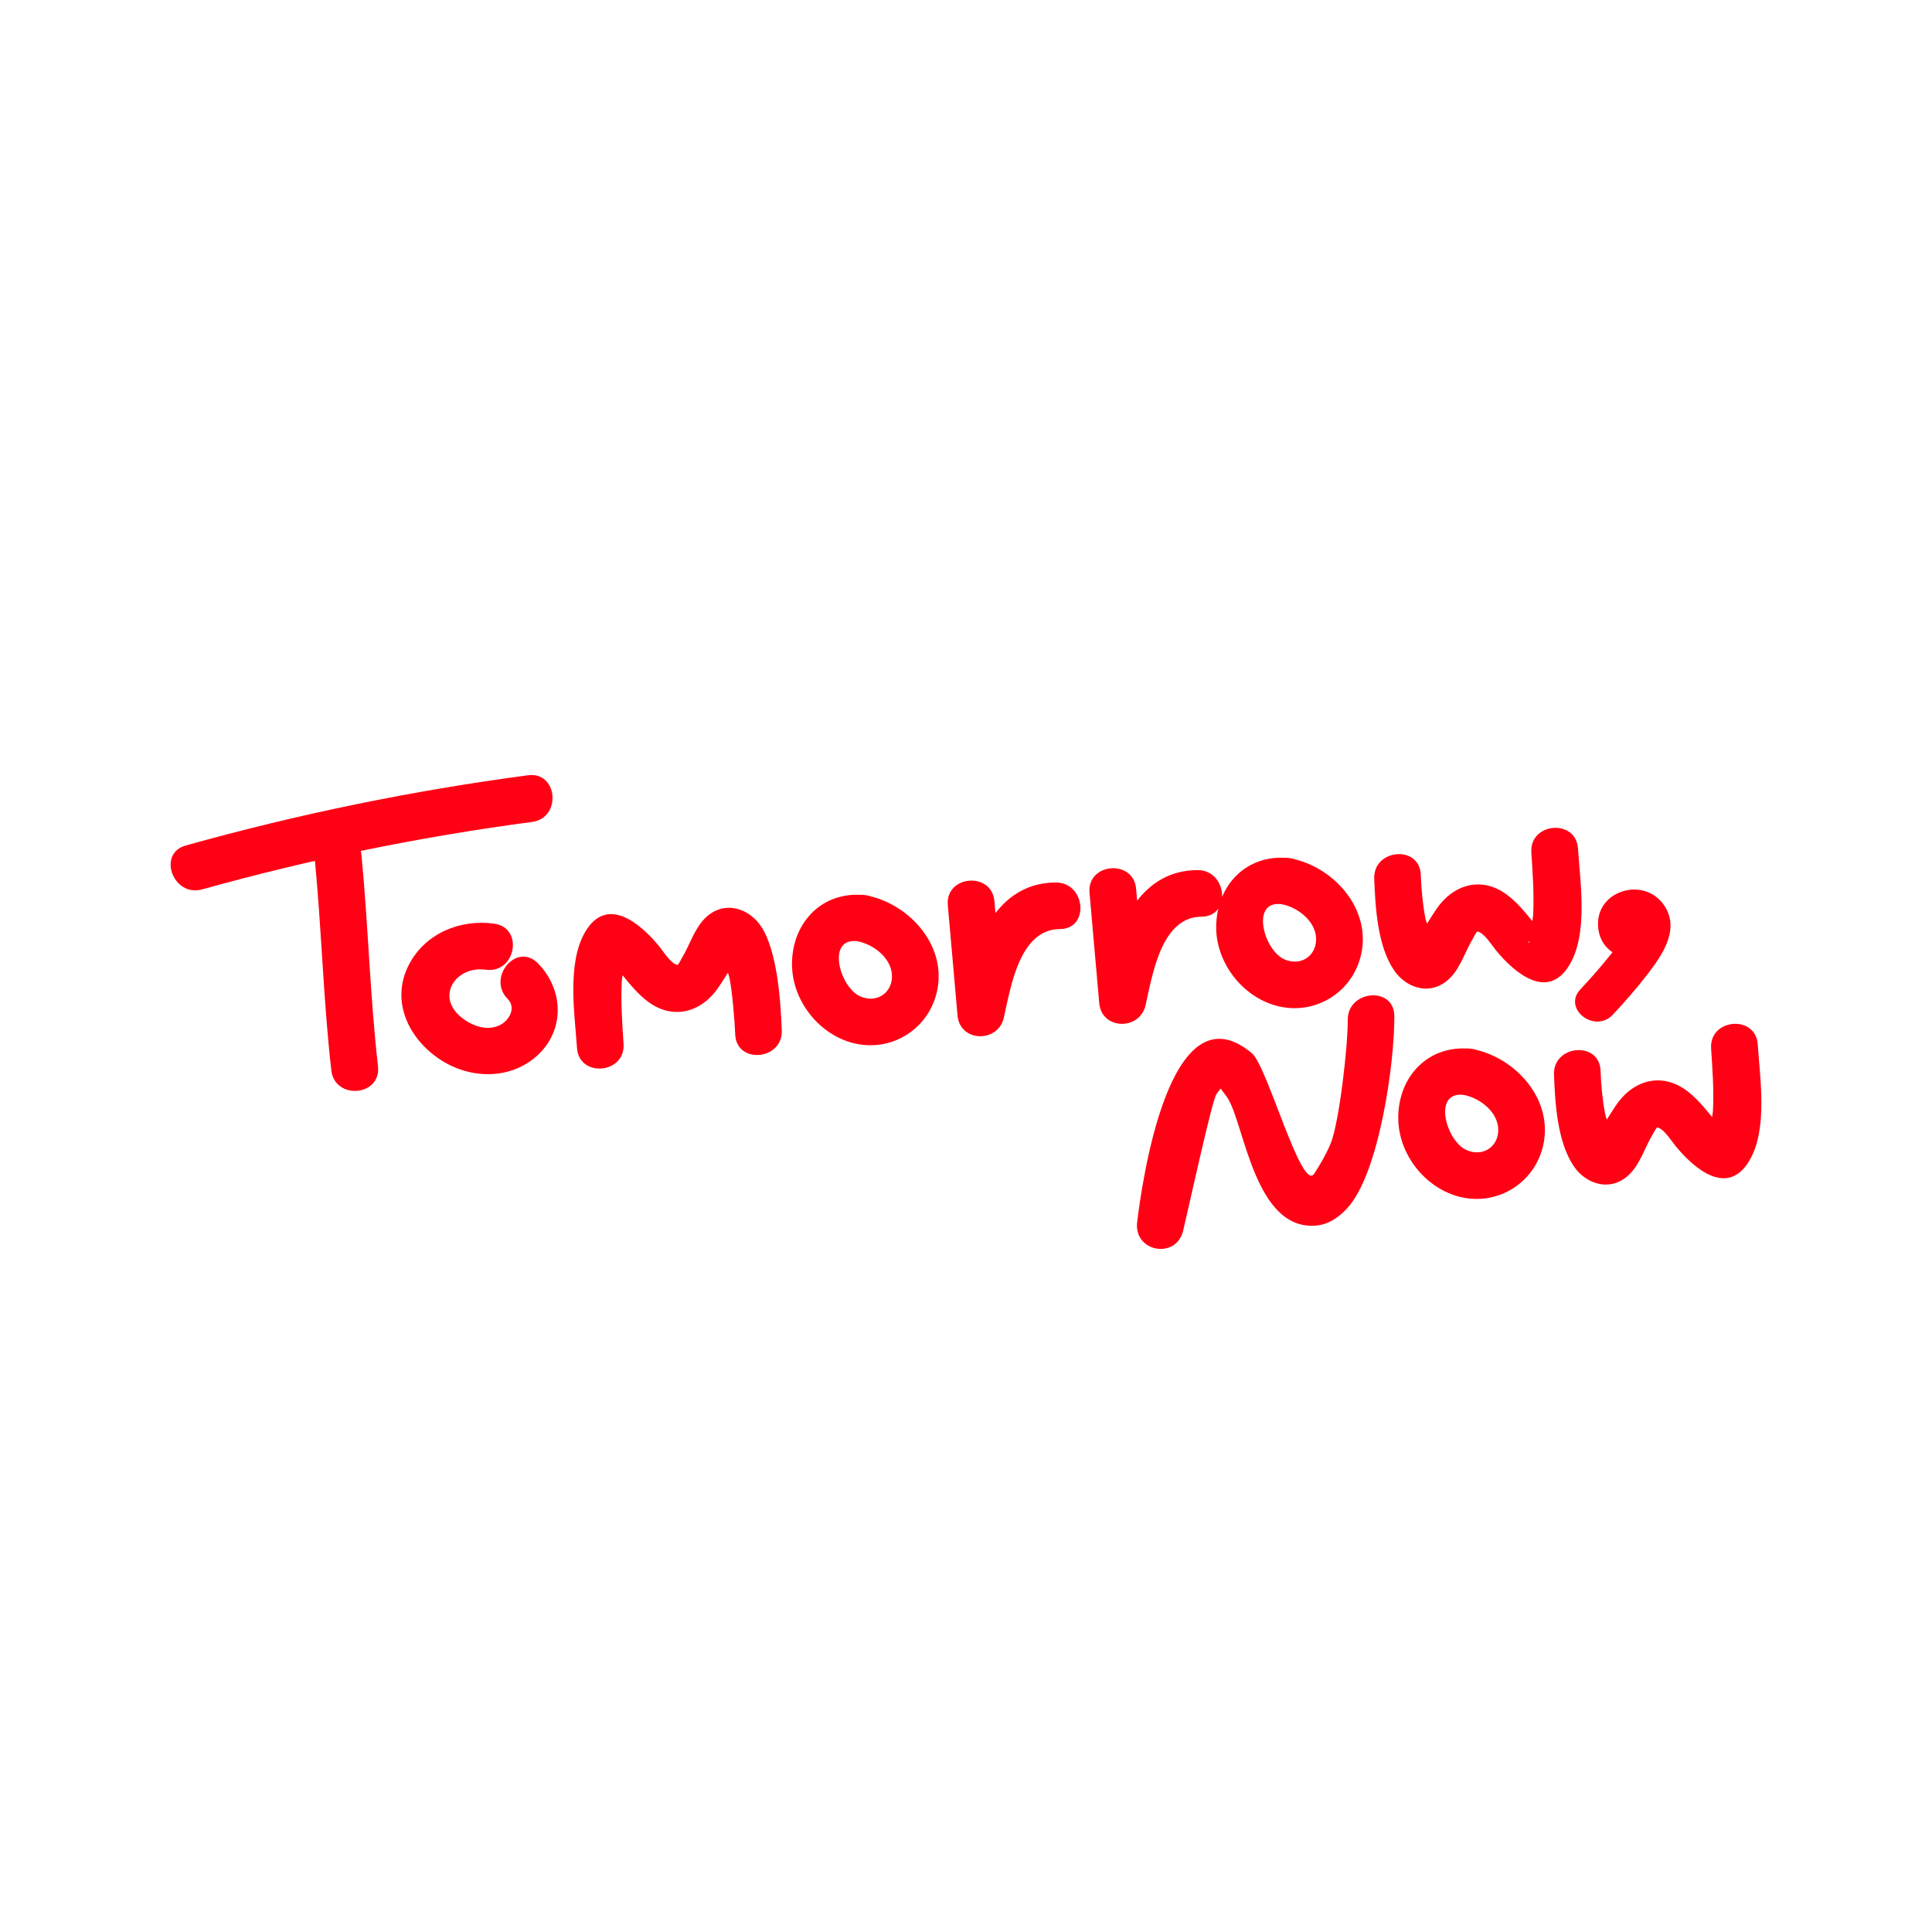
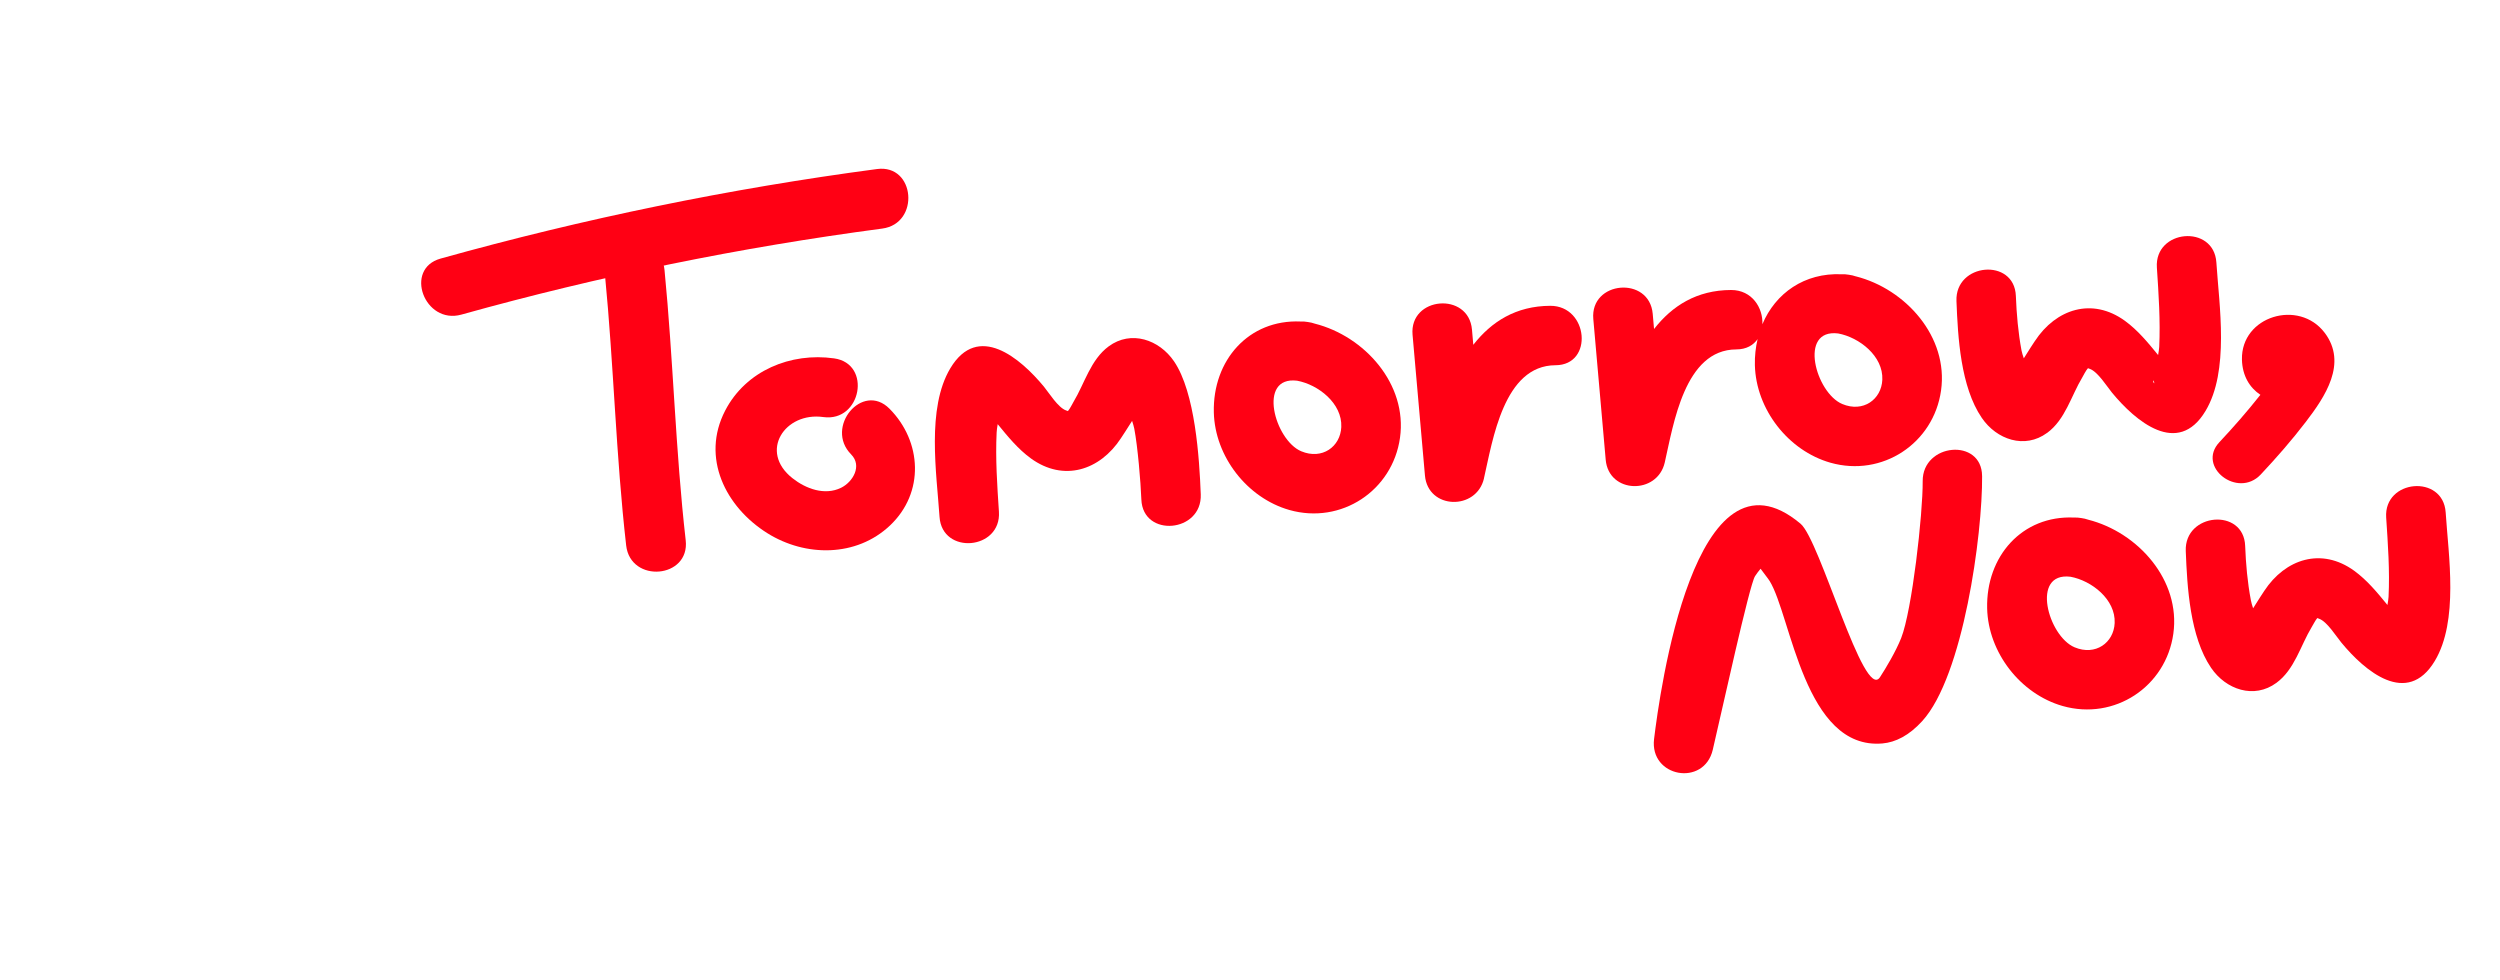
- <svg xmlns="http://www.w3.org/2000/svg" id="Layer_1" viewBox="0 0 1080 1080">
+ <svg xmlns="http://www.w3.org/2000/svg" id="Layer_1" viewBox="-89.2 359.3 1095.6 429.4">
  <path d="M283.81,558.45c4.94,4.99.75,12.07-4.39,14.6-7.2,3.54-15.49.44-21.35-4.2-14.86-11.75-3.26-29.14,13.53-26.78,16.64,2.34,21.41-23.37,4.73-25.72-18.97-2.67-38.63,5.33-47.73,22.89-10.68,20.6.13,42.25,18.53,53.75,16.65,10.41,38.95,10.54,53.71-3.41,15.21-14.38,14.01-36.81-.22-51.16-11.86-11.96-28.58,8.16-16.81,20.02Z" fill="#ff0014" />
  <path d="M724.09,480.42c-.92-.32-1.91-.57-3.01-.71-1.13-.21-2.2-.26-3.22-.22-16.25-.72-28.99,8.29-34.71,21.9.33-7.11-4.5-15.03-13.74-15-15.05.05-25.82,6.96-33.74,17.09-.2-2.22-.39-4.43-.58-6.65-1.47-16.76-27.52-14.51-26.04,2.27,1.81,20.55,3.62,41.1,5.43,61.66,1.32,14.99,22.62,15.44,25.88,1.23,3.85-16.81,8.68-49.49,31.34-49.56,4.43-.01,7.49-1.85,9.35-4.52-.85,3.62-1.29,7.44-1.19,11.43.48,19.29,14.59,37.48,33.12,42.74,22.69,6.43,45.21-8.45,48.47-31.67,3.3-23.49-15.52-44.47-37.35-50ZM735.71,525.72c-.38,8.62-8.39,14.49-17.57,10.63-11.58-4.87-19.38-33.05-1.8-30.92,9.25,1.71,19.83,9.91,19.37,20.29Z" fill="#ff0014" />
  <path d="M825.9,587.04c-.92-.32-1.91-.57-3.01-.71-1.13-.21-2.2-.26-3.22-.22-22.68-1-38.58,16.95-38.02,39.86.48,19.29,14.59,37.48,33.12,42.74,22.69,6.43,45.21-8.45,48.47-31.67,3.3-23.49-15.52-44.47-37.35-50ZM837.53,632.34c-.38,8.62-8.39,14.49-17.57,10.63-11.58-4.87-19.38-33.05-1.8-30.92,9.25,1.71,19.83,9.91,19.37,20.29Z" fill="#ff0014" />
  <path d="M524.34,551.13c3.3-23.49-15.52-44.47-37.35-50-.92-.32-1.91-.57-3.01-.71-1.13-.21-2.2-.26-3.22-.22-22.68-1-38.58,16.95-38.01,39.86.48,19.29,14.59,37.48,33.12,42.74,22.69,6.43,45.21-8.45,48.47-31.67ZM498.61,546.43c-.38,8.62-8.39,14.49-17.57,10.63-11.58-4.87-19.38-33.05-1.8-30.92,9.25,1.71,19.83,9.91,19.37,20.29Z" fill="#ff0014" />
  <path d="M561.13,568.92c3.85-16.81,8.68-49.49,31.34-49.56,16.82-.05,14.45-26.09-2.27-26.04-15.05.05-25.82,6.96-33.74,17.09-.2-2.22-.39-4.43-.58-6.65-1.47-16.76-27.52-14.51-26.04,2.27,1.81,20.55,3.62,41.1,5.43,61.66,1.32,14.99,22.62,15.44,25.88,1.23Z" fill="#ff0014" />
  <path d="M807.93,549.02c7.98-5.85,10.54-16.25,15.41-24.32.49-.85,1.59-3.08,2.49-4.04.15.06.36.14.76.28,3.51,1.2,7.55,7.72,9.75,10.41,10.32,12.53,28.88,28.3,41,8.06,10.53-17.54,6-46.11,4.76-65.12-1.12-16.81-27.18-14.53-26.07,2.28.76,11.51,1.57,23.22,1.03,34.73-.06.92-.23,2.19-.49,3.59-4.4-5.4-8.91-10.9-14.56-15-14.3-10.36-30.16-5.26-39.42,8.84-.65,1-2.76,4.13-4.88,7.61-.43-1.26-.81-2.45-1.01-3.49-1.46-7.87-2.15-15.84-2.47-23.88-.66-16.81-26.69-14.5-26.03,2.27.62,15.9,1.81,37.58,11.1,51.18,6.48,9.53,18.81,13.82,28.63,6.58ZM854.71,526.11c0,.1-.01.25.03.35.6,2.02-.91-.38-.03-.35Z" fill="#ff0014" />
-   <path d="M982.59,583.83c1.24,19,5.77,47.54-4.76,65.12-12.12,20.21-30.68,4.47-41-8.1-2.2-2.65-6.24-9.2-9.75-10.41-.39-.11-.61-.19-.76-.28-.86.99-1.96,3.22-2.49,4.04-4.87,8.07-7.43,18.5-15.41,24.35-9.82,7.24-22.15,2.95-28.63-6.58-9.26-13.64-10.48-35.27-11.1-51.18-.66-16.78,25.41-19.09,26.03-2.27.31,8,1.01,15.97,2.51,23.87.2,1.03.55,2.23.97,3.49,2.15-3.48,4.23-6.61,4.88-7.61,9.25-14.1,25.12-19.2,39.42-8.84,5.65,4.1,10.17,9.6,14.57,15,.26-1.39.43-2.67.49-3.58.57-11.55-.28-23.23-1.04-34.73-1.12-16.81,24.95-19.08,26.07-2.28Z" fill="#ff0014" />
+   <path d="M982.59,583.83c1.24,19,5.77,47.54-4.76,65.12-12.12,20.21-30.68,4.47-41,-8.1-2.2,-2.65-6.24,-9.2-9.75,-10.41-.39-.11-.61-.19-.76-.28-.86,.99-1.96,3.22-2.49,4.04-4.87,8.07-7.43,18.5-15.41,24.35-9.82,7.24-22.15,2.95-28.63,-6.58-9.26,-13.64-10.48,-35.27-11.1,-51.18-.66,-16.78,25.41,-19.09,26.03,-2.27,.31,8,1.01,15.97,2.51,23.87,.2,1.03,.55,2.23,.97,3.49,2.15,-3.48,4.23,-6.61,4.88,-7.61,9.25,-14.1,25.12,-19.2,39.42,-8.84,5.65,4.1,10.17,9.6,14.57,15,.26,-1.39,.43,-2.67,.49,-3.58,.57,-11.55-.28,-23.23-1.04,-34.73-1.12,-16.81,24.95,-19.08,26.07,-2.28Z" fill="#ff0014" />
  <path d="M437.02,575.94c.66,16.81-25.37,19.12-26.03,2.27-.31-8-1.6-23.1-3.09-31-.19-1-.58-2.23-.97-3.46-2.15,3.48-4.26,6.61-4.91,7.62-9.22,14.1-25.11,19.2-39.42,8.84-5.65-4.1-10.13-9.6-14.57-15.03-.23,1.42-.43,2.67-.46,3.62-.57,11.52.24,23.23,1,34.74,1.12,16.81-24.91,19.08-26.03,2.27-1.27-19-5.77-47.57,4.73-65.11,12.12-20.24,30.68-4.47,41.03,8.06,2.2,2.68,6.2,9.21,9.71,10.41.4.14.62.23.8.28.86-.95,1.96-3.22,2.45-4.04,4.87-8.07,7.47-18.47,15.41-24.32,9.82-7.24,22.15-2.95,28.63,6.55,9.29,13.64,11.11,42.43,11.72,58.3Z" fill="#ff0014" />
-   <path d="M779.44,567.89c.21,25.56-8.26,87.76-26.26,107.44-5.78,6.33-11.69,9.28-17.42,9.78-34.21,2.96-39.98-55.82-49.41-71.16-.73-1.19-2.81-3.71-3.99-5.41-.84,1-1.77,2.23-2.44,3.27-2.45,3.79-14.43,58.69-18.52,76.09-3.86,16.32-27.75,11.99-25.72-4.73,2.45-20.07,17.72-133.39,64.21-94.34,8.53,7.17,27.74,78.04,34.79,67.25,2.53-3.87,6.96-11.29,9.29-17.16,4.76-12.03,9.53-54.44,9.43-68.75-.13-16.73,25.9-19.09,26.03-2.27Z" fill="#ff0014" />
-   <path d="M295.15,433.38c-64.6,8.56-128.51,21.72-191.27,39.24-16.21,4.53-7.04,29.07,9.13,24.55,60.54-16.9,122.11-29.44,184.42-37.7,16.66-2.21,14.47-28.31-2.28-26.09h0Z" fill="#ff0014" />
-   <path d="M211.3,596.06c-4.49-39.34-5.43-79.01-9.28-118.42-1.64-16.76-27.74-14.53-26.09,2.28,3.85,39.41,4.79,79.08,9.28,118.42,1.91,16.72,28.01,14.51,26.09-2.28h0Z" fill="#ff0014" />
-   <path d="M929.54,505.11c-11.25-14.85-36.65-7.31-36.23,11.75.16,7.15,3.4,12.34,8.08,15.47,0,.01-.02.02-.03.03-5.66,7.17-11.69,14.06-17.93,20.72-10.12,10.78,8.04,24.89,18.12,14.16,6.9-7.35,13.57-14.99,19.7-22.99,8.43-11.01,18.46-25.72,8.3-39.14Z" fill="#ff0014" />
+   <path d="M779.44,567.89c.21,25.56-8.26,87.76-26.26,107.44-5.78,6.33-11.69,9.28-17.42,9.78-34.21,2.96-39.98-55.82-49.41-71.16-.73-1.19-2.81-3.71-3.99-5.41-.84,1-1.77,2.23-2.44,3.27-2.45,3.79-14.43,58.69-18.52,76.09-3.86,16.32-27.75,11.99-25.72-4.73,2.45-20.07,17.72-133.39,64.21-94.34,8.53,7.17,27.74,78.04,34.79,67.25,2.53-3.87,6.96-11.29,9.29-17.16,4.76-12.03,9.53-54.44,9.43-68.75-.13,-16.73,25.9,-19.09,26.03,-2.27Z" fill="#ff0014" />
+   <path d="M295.15,433.38c-64.6,8.56-128.51,21.72-191.27,39.24-16.21,4.53-7.04,29.07,9.13,24.55,60.54,-16.9,122.11,-29.44,184.42,-37.7,16.66,-2.21,14.47,-28.31,-2.28,-26.09h0Z" fill="#ff0014" />
+   <path d="M211.3,596.06c-4.49,-39.34-5.43,-79.01-9.28,-118.42-1.64,-16.76-27.74,-14.53-26.09,2.28,3.85,39.41,4.79,79.08,9.28,118.42,1.91,16.72,28.01,14.51,26.09,-2.28h0Z" fill="#ff0014" />
+   <path d="M929.54,505.11c-11.25,-14.85-36.65,-7.31-36.23,11.75,.16,7.15,3.4,12.34,8.08,15.47,0,.01-.02,.02-.03,.03-5.66,7.17-11.69,14.06-17.93,20.72-10.12,10.78,8.04,24.89,18.12,14.16,6.9,-7.35,13.57,-14.99,19.7,-22.99,8.43,-11.01,18.46,-25.72,8.3,-39.14Z" fill="#ff0014" />
</svg>
